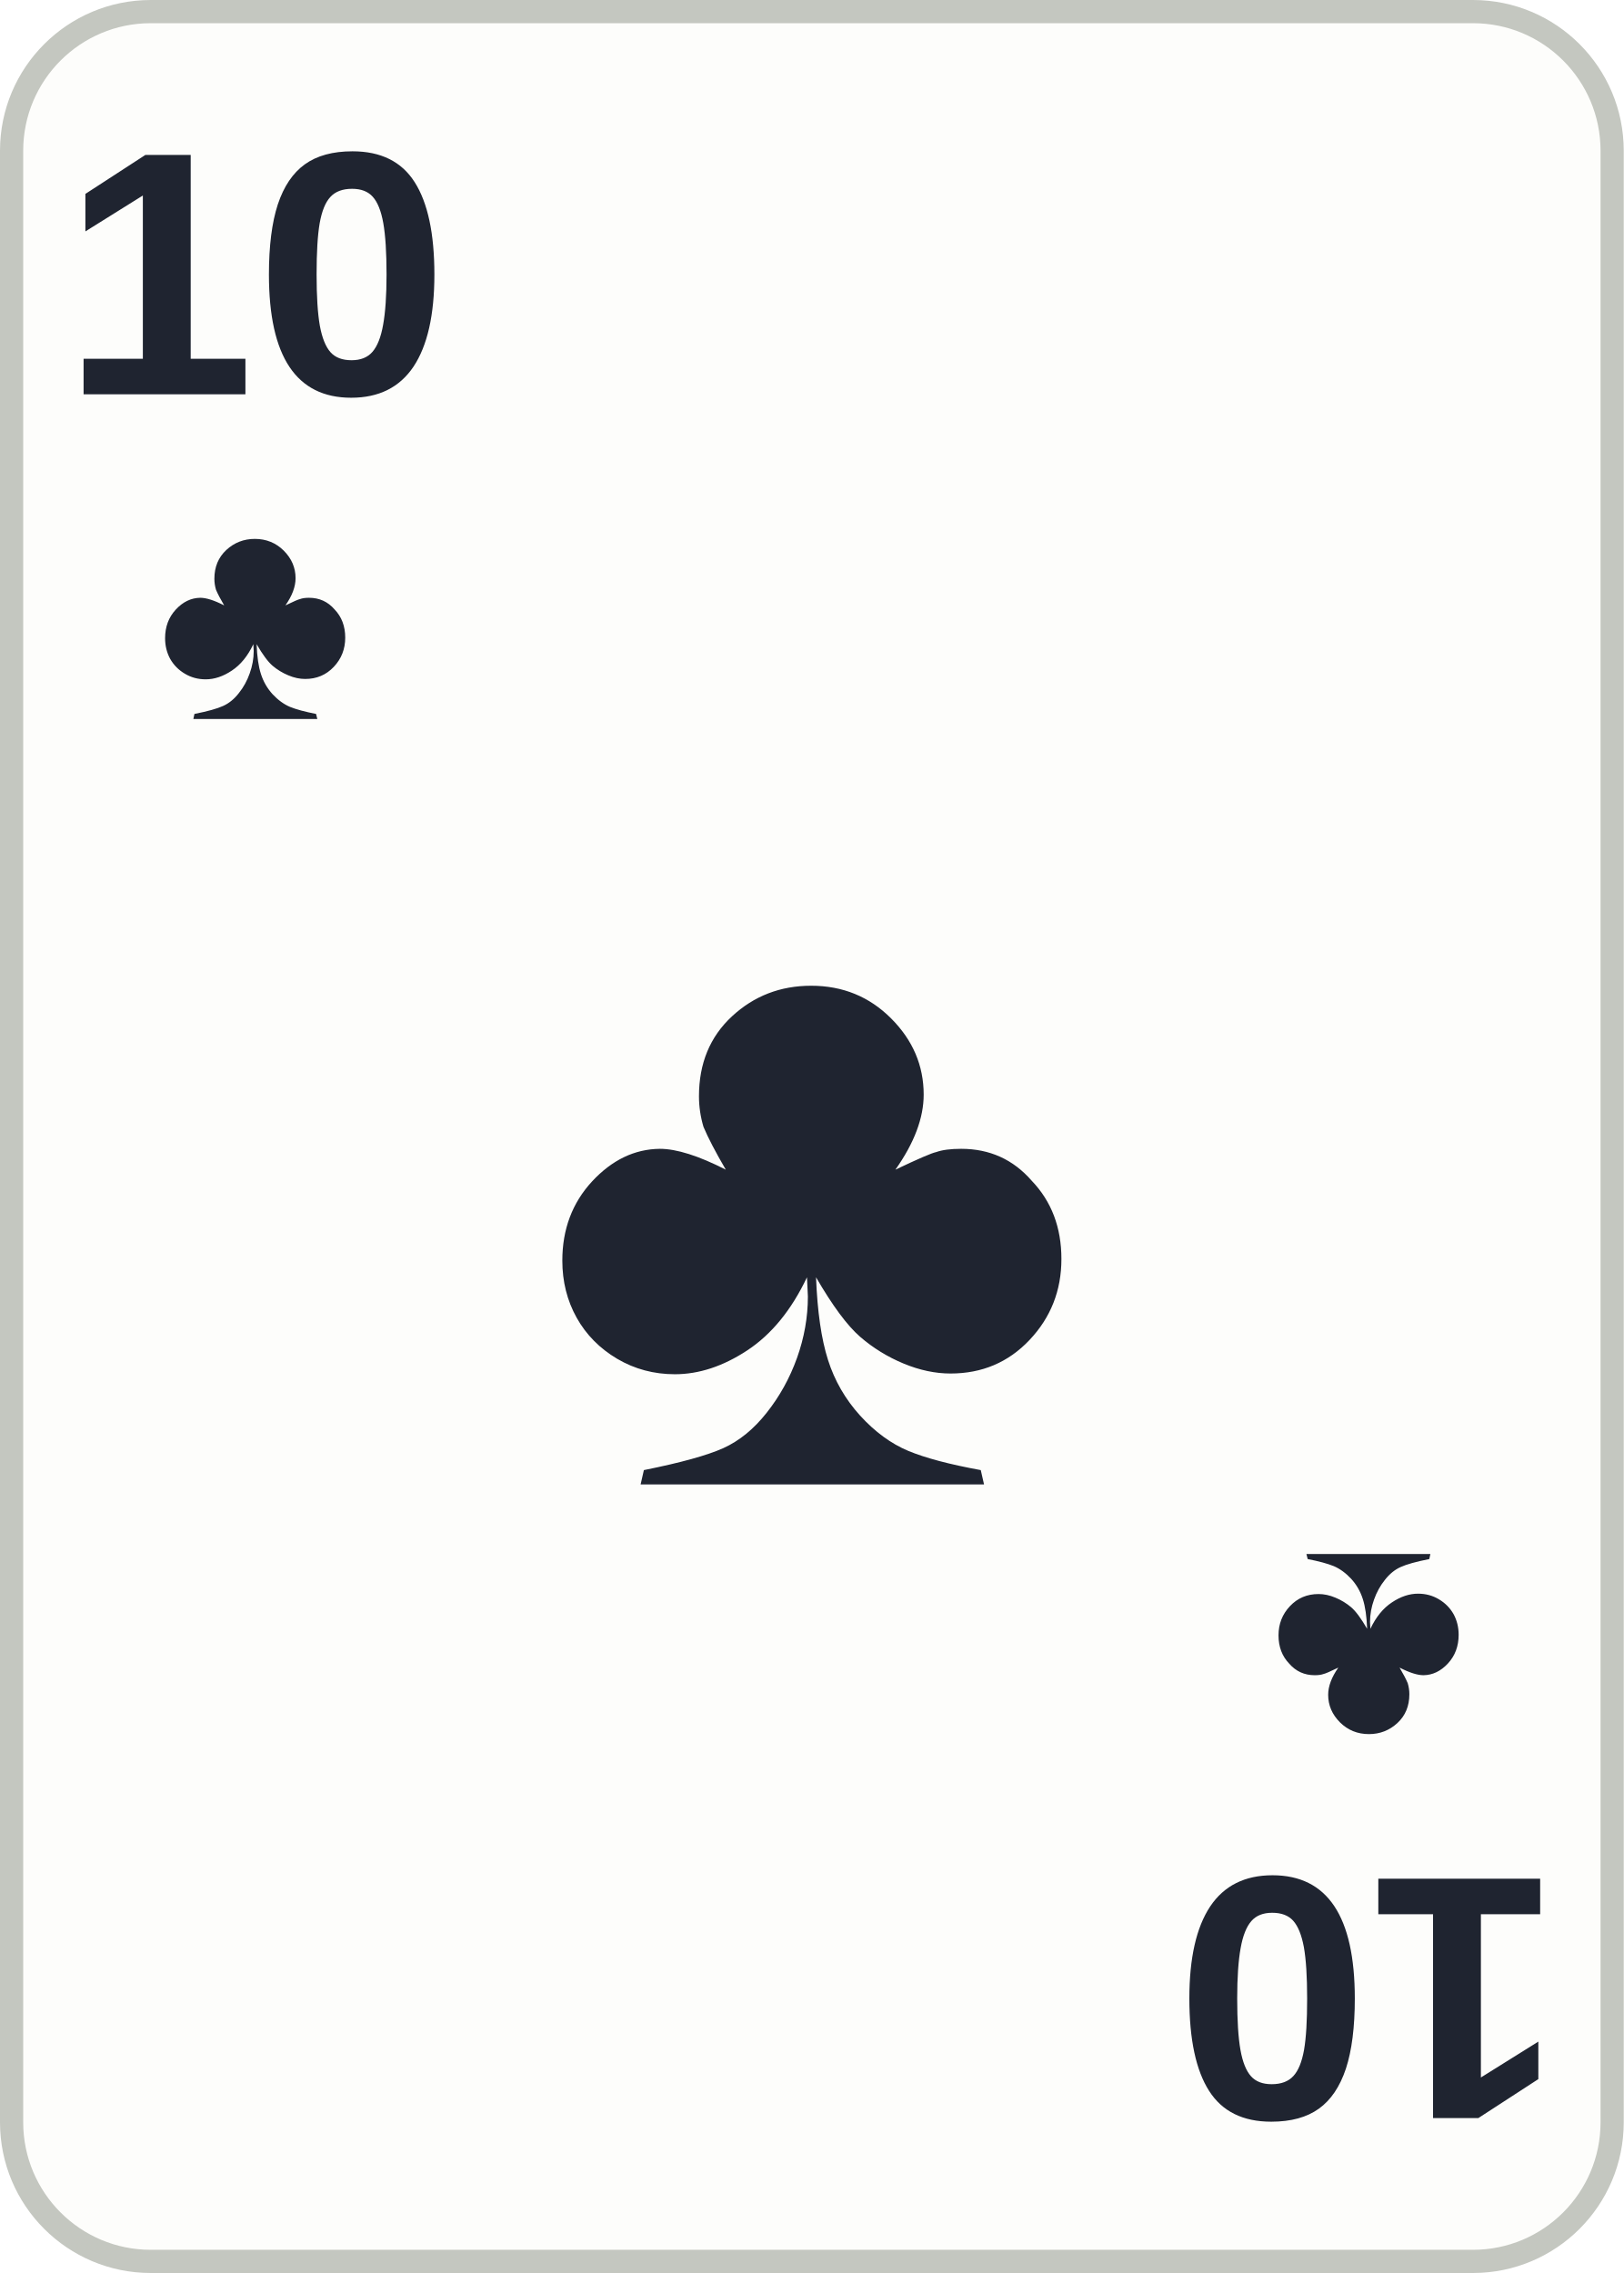
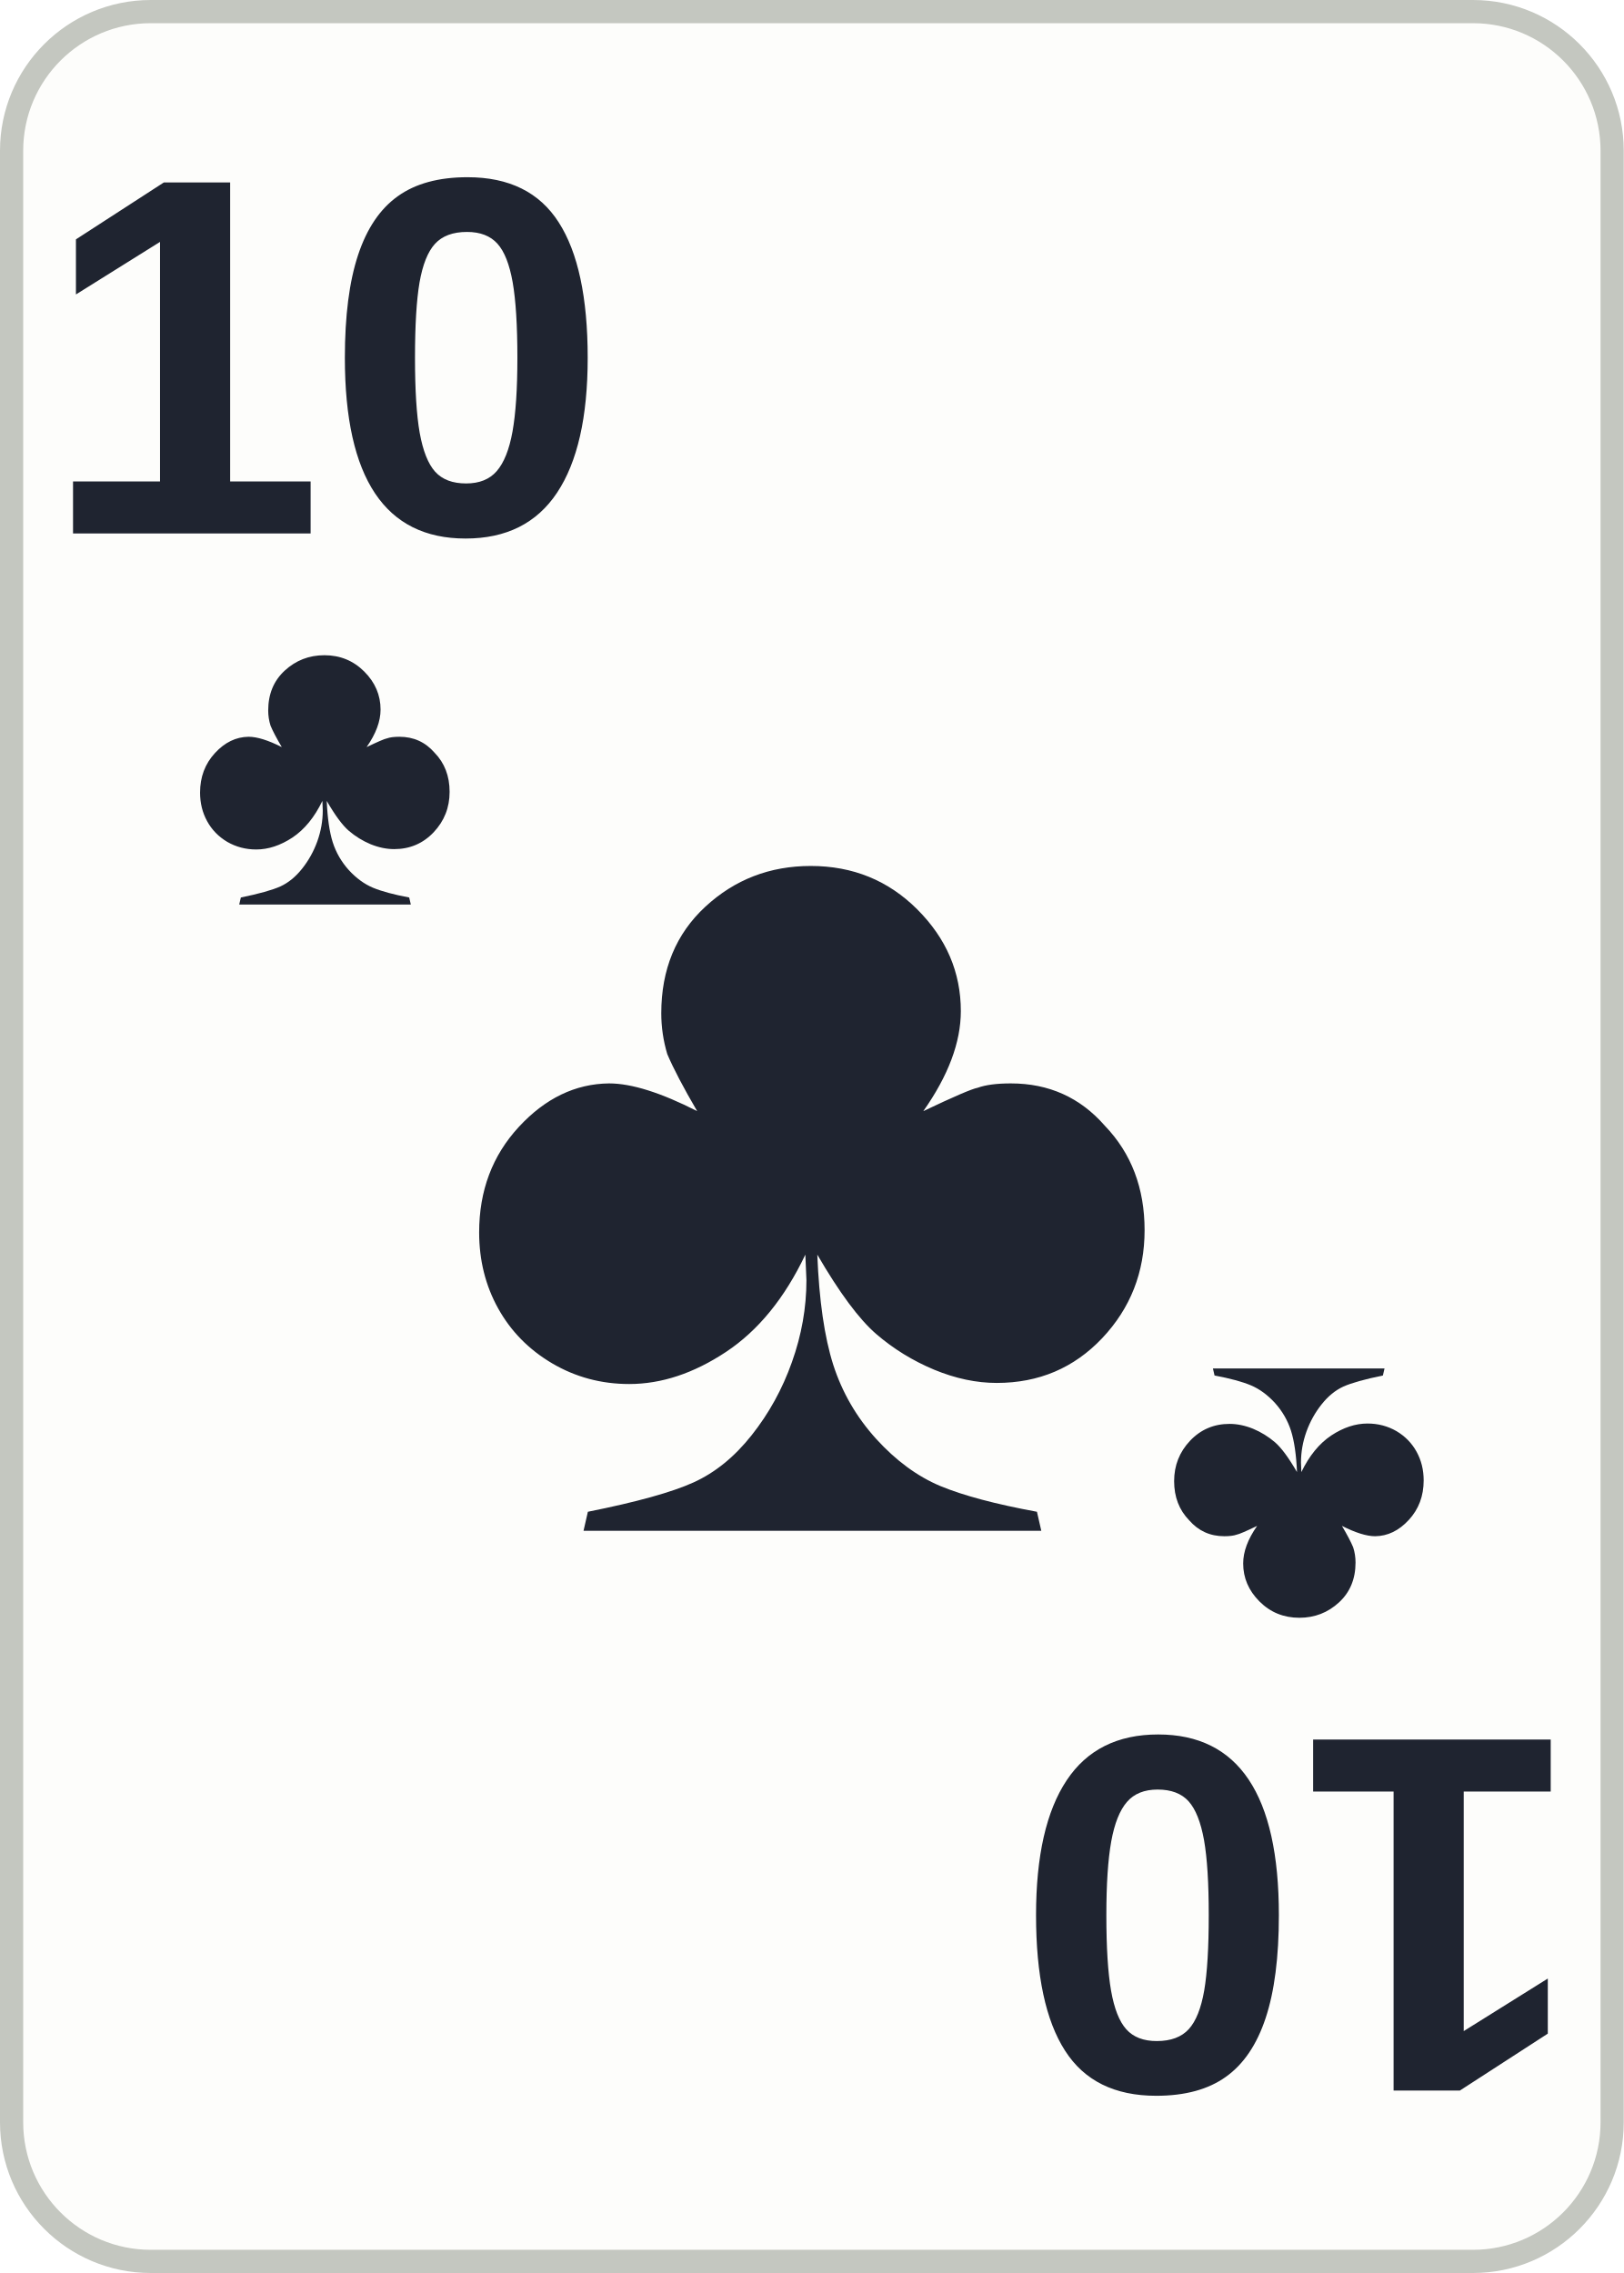
<svg xmlns="http://www.w3.org/2000/svg" viewBox="0 0 140 196">
  <rect x="1" y="1" width="138" height="194" rx="12" fill="#fdfdfb" stroke="#c4c7c0" stroke-width="2" />
  <g font-family="Arial,Helvetica,sans-serif" font-weight="700">
-     <text x="22" y="34" font-size="30" text-anchor="middle" fill="#1f2430">10</text>
-     <text x="22" y="62" font-size="26" text-anchor="middle" fill="#1f2430">♣</text>
+     <text x="28" y="46" font-size="44" text-anchor="middle" fill="#1f2430">10</text>
+     <text x="28" y="78" font-size="36" text-anchor="middle" fill="#1f2430">♣</text>
    <g transform="rotate(180 70 98)">
-       <text x="22" y="34" font-size="30" text-anchor="middle" fill="#1f2430">10</text>
-       <text x="22" y="62" font-size="26" text-anchor="middle" fill="#1f2430">♣</text>
+       <text x="28" y="46" font-size="44" text-anchor="middle" fill="#1f2430">10</text>
+       <text x="28" y="78" font-size="36" text-anchor="middle" fill="#1f2430">♣</text>
    </g>
-     <text x="70" y="128" font-size="72" text-anchor="middle" fill="#1f2430">♣</text>
+     <text x="70" y="132" font-size="96" text-anchor="middle" fill="#1f2430">♣</text>
  </g>
</svg>
